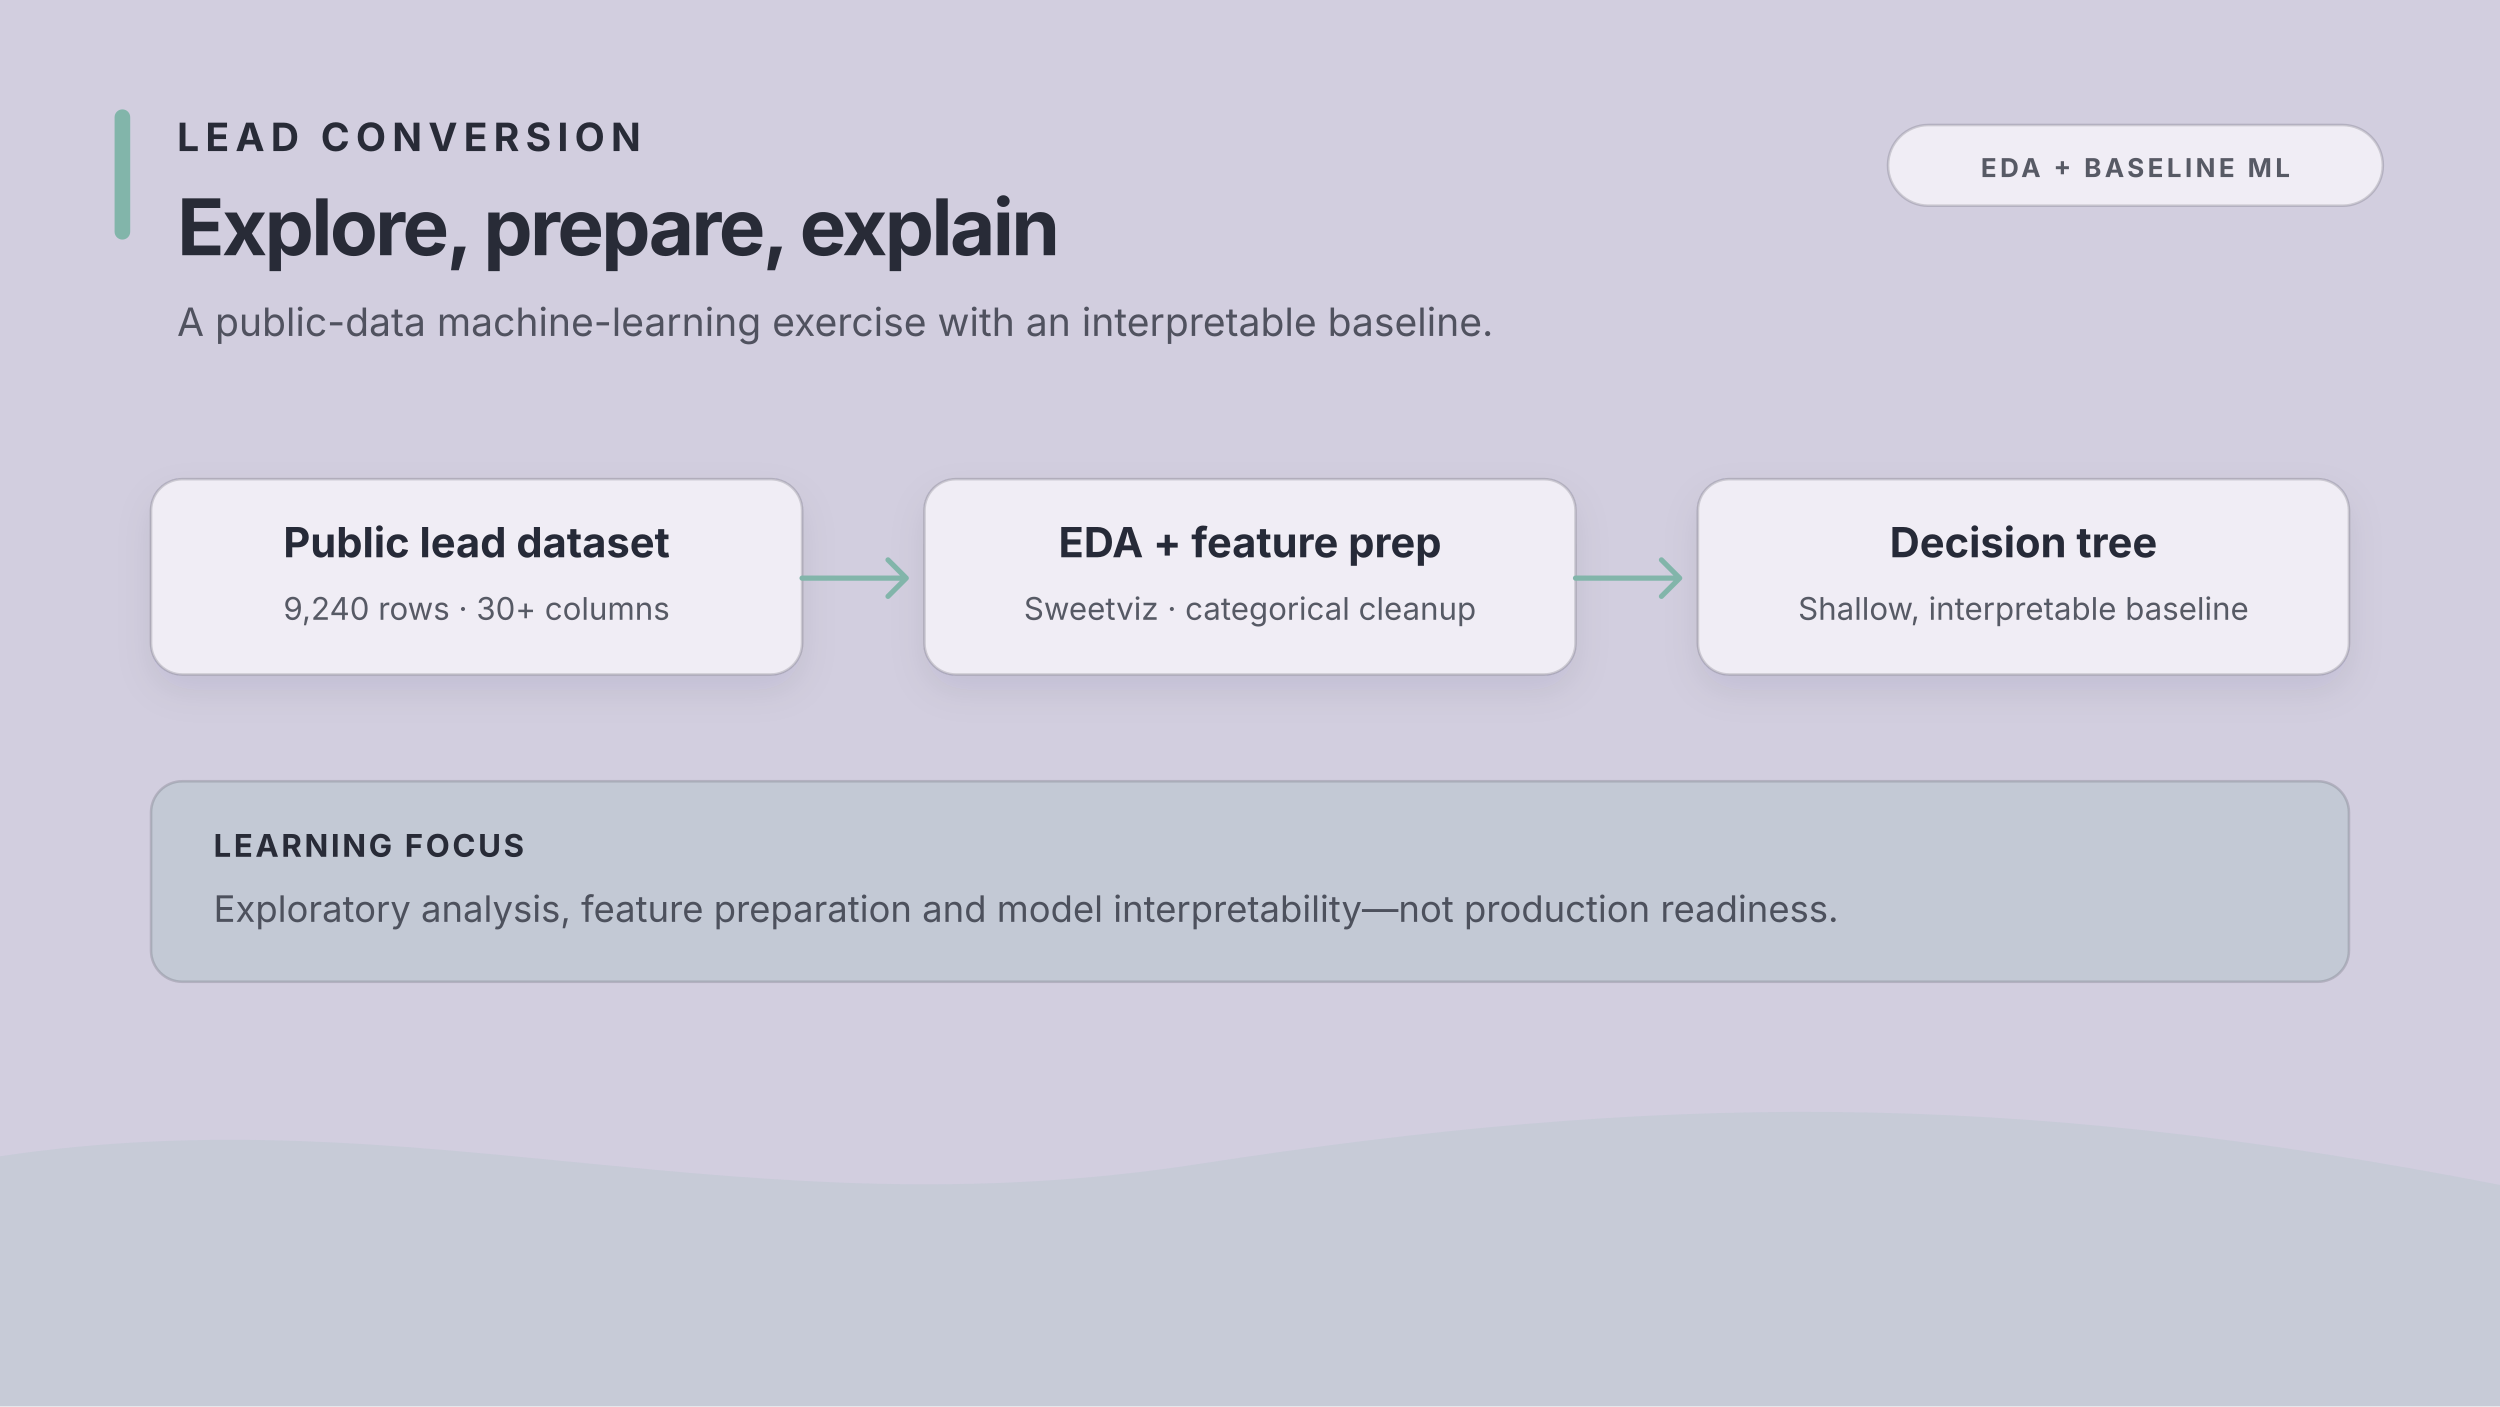
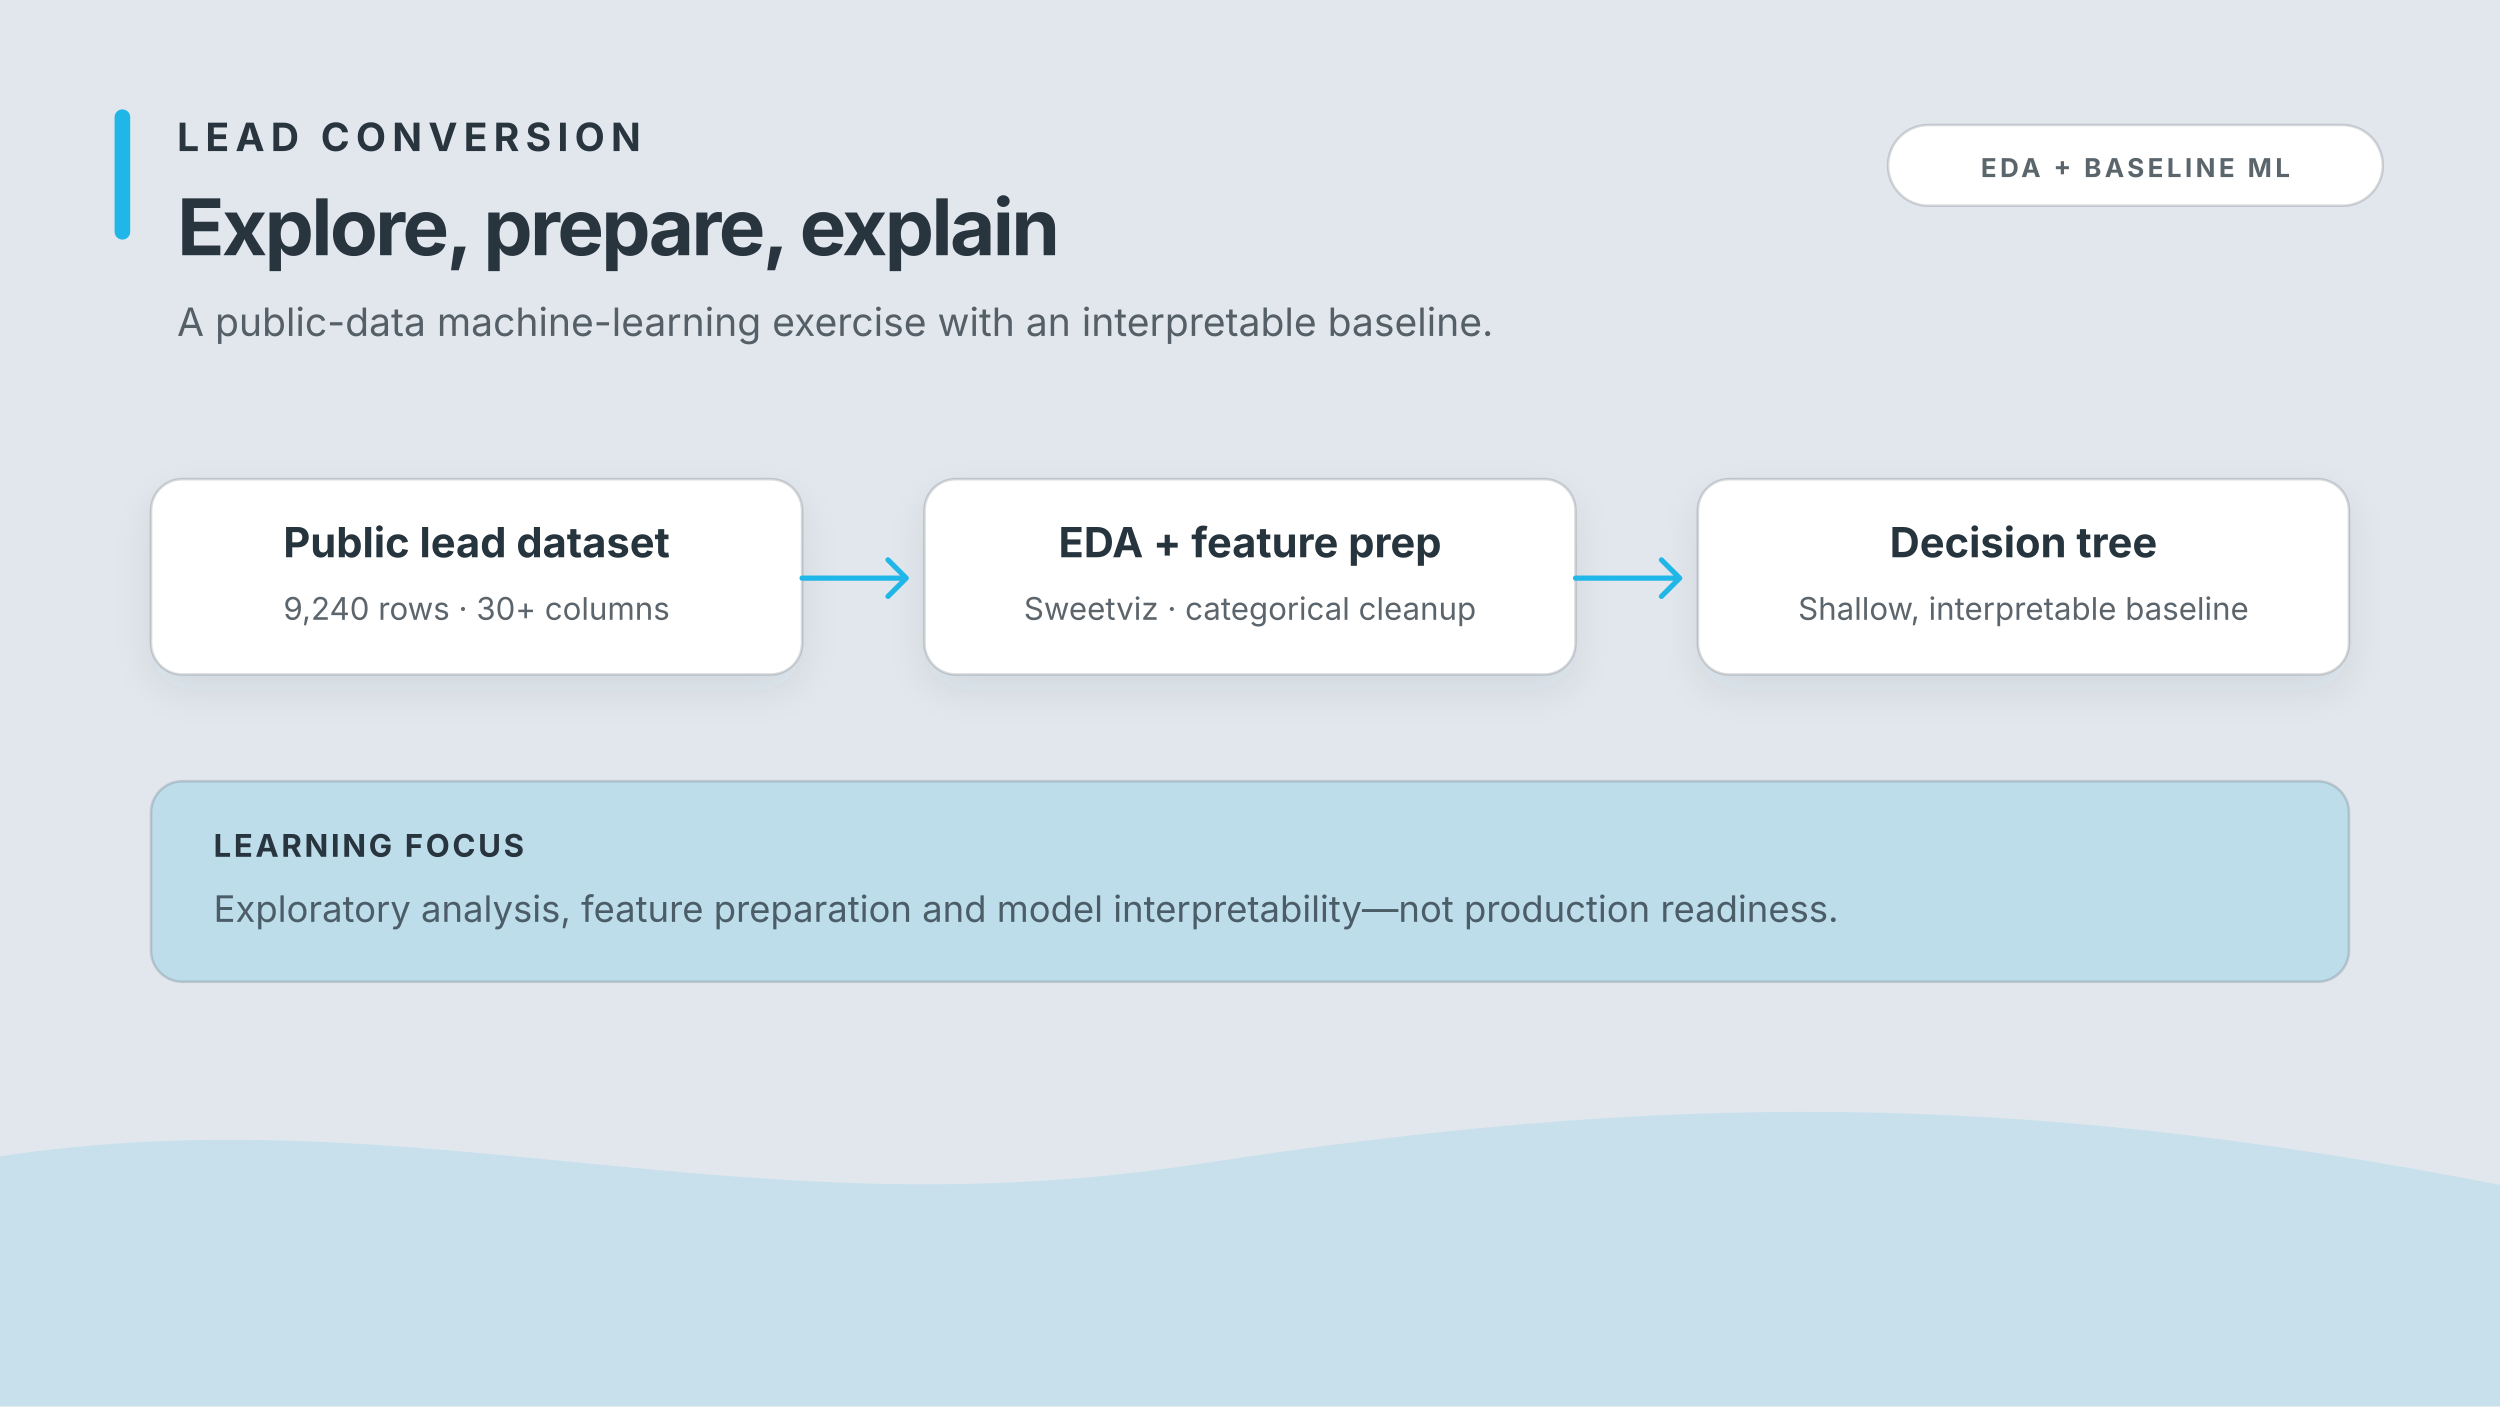
<svg xmlns="http://www.w3.org/2000/svg" width="960" height="540" viewBox="0 0 960 540" role="img">
  <defs>
    <linearGradient id="bg" x1="0" y1="0" x2="1" y2="1">
-       <stop offset="0%" stop-color="#D2CEDF" />
-       <stop offset="100%" stop-color="#D2CEDF" />
+       <stop offset="0%" stop-color="#E2E7ED" />
+       <stop offset="100%" stop-color="#E2E7ED" />
    </linearGradient>
    <filter id="shadow" x="-15%" y="-20%" width="130%" height="145%">
-       <feDropShadow dx="0" dy="6" stdDeviation="7" flood-color="#282B37" flood-opacity="0.08" />
+       <feDropShadow dx="0" dy="6" stdDeviation="7" flood-color="#28343E" flood-opacity="0.08" />
    </filter>
  </defs>
  <rect width="960" height="540" rx="0" fill="url(#bg)" />
-   <path d="M0 444 C160 420 285 474 460 447 S770 418 960 455 L960 540 L0 540 Z" fill="#82B5AA" opacity="0.14" />
-   <rect x="44" y="42" width="6" height="50" rx="3" fill="#82B5AA" />
-   <text x="68" y="58" font-family="Inter, Arial, sans-serif" font-size="15" letter-spacing="2.4" font-weight="700" fill="#282B37">LEAD CONVERSION</text>
-   <text x="68" y="98" font-family="Inter, Arial, sans-serif" font-size="30" font-weight="700" letter-spacing="-1" fill="#282B37">Explore, prepare, explain</text>
-   <text x="68" y="129" font-family="Inter, Arial, sans-serif" font-size="15" fill="#282B37" opacity="0.76">A public-data machine-learning exercise with an interpretable baseline.</text>
-   <rect x="725" y="48" width="190" height="31" rx="15.5" fill="#F0EDF5" stroke="#282B37" stroke-opacity="0.18" />
-   <text x="820" y="68" text-anchor="middle" font-family="Inter, Arial, sans-serif" font-size="10" letter-spacing="1.3" font-weight="700" fill="#282B37" opacity="0.76">EDA + BASELINE ML</text>
+   <path d="M0 444 C160 420 285 474 460 447 S770 418 960 455 L960 540 L0 540 Z" fill="#21B6E8" opacity="0.14" />
+   <rect x="44" y="42" width="6" height="50" rx="3" fill="#21B6E8" />
+   <text x="68" y="58" font-family="Inter, Arial, sans-serif" font-size="15" letter-spacing="2.4" font-weight="700" fill="#28343E">LEAD CONVERSION</text>
+   <text x="68" y="98" font-family="Inter, Arial, sans-serif" font-size="30" font-weight="700" letter-spacing="-1" fill="#28343E">Explore, prepare, explain</text>
+   <text x="68" y="129" font-family="Inter, Arial, sans-serif" font-size="15" fill="#28343E" opacity="0.76">A public-data machine-learning exercise with an interpretable baseline.</text>
+   <rect x="725" y="48" width="190" height="31" rx="15.5" fill="#FFFFFF" stroke="#28343E" stroke-opacity="0.18" />
+   <text x="820" y="68" text-anchor="middle" font-family="Inter, Arial, sans-serif" font-size="10" letter-spacing="1.3" font-weight="700" fill="#28343E" opacity="0.76">EDA + BASELINE ML</text>
  <g filter="url(#shadow)">
-     <rect x="58" y="184" width="250" height="75" rx="12" fill="#F0EDF5" stroke="#282B37" stroke-opacity="0.18" />
-     <text x="183" y="214" text-anchor="middle" font-family="Inter, Arial, sans-serif" font-size="16" font-weight="700" fill="#282B37">Public lead dataset</text>
-     <text x="183" y="238" text-anchor="middle" font-family="Inter, Arial, sans-serif" font-size="12" fill="#282B37" opacity="0.76">9,240 rows · 30+ columns</text>
-     <rect x="355" y="184" width="250" height="75" rx="12" fill="#F0EDF5" stroke="#282B37" stroke-opacity="0.18" />
-     <text x="480" y="214" text-anchor="middle" font-family="Inter, Arial, sans-serif" font-size="16" font-weight="700" fill="#282B37">EDA + feature prep</text>
-     <text x="480" y="238" text-anchor="middle" font-family="Inter, Arial, sans-serif" font-size="12" fill="#282B37" opacity="0.76">Sweetviz · categorical cleanup</text>
-     <rect x="652" y="184" width="250" height="75" rx="12" fill="#F0EDF5" stroke="#282B37" stroke-opacity="0.18" />
-     <text x="777" y="214" text-anchor="middle" font-family="Inter, Arial, sans-serif" font-size="16" font-weight="700" fill="#282B37">Decision tree</text>
-     <text x="777" y="238" text-anchor="middle" font-family="Inter, Arial, sans-serif" font-size="12" fill="#282B37" opacity="0.76">Shallow, interpretable baseline</text>
+     <rect x="58" y="184" width="250" height="75" rx="12" fill="#FFFFFF" stroke="#28343E" stroke-opacity="0.18" />
+     <text x="183" y="214" text-anchor="middle" font-family="Inter, Arial, sans-serif" font-size="16" font-weight="700" fill="#28343E">Public lead dataset</text>
+     <text x="183" y="238" text-anchor="middle" font-family="Inter, Arial, sans-serif" font-size="12" fill="#28343E" opacity="0.76">9,240 rows · 30+ columns</text>
+     <rect x="355" y="184" width="250" height="75" rx="12" fill="#FFFFFF" stroke="#28343E" stroke-opacity="0.18" />
+     <text x="480" y="214" text-anchor="middle" font-family="Inter, Arial, sans-serif" font-size="16" font-weight="700" fill="#28343E">EDA + feature prep</text>
+     <text x="480" y="238" text-anchor="middle" font-family="Inter, Arial, sans-serif" font-size="12" fill="#28343E" opacity="0.76">Sweetviz · categorical cleanup</text>
+     <rect x="652" y="184" width="250" height="75" rx="12" fill="#FFFFFF" stroke="#28343E" stroke-opacity="0.18" />
+     <text x="777" y="214" text-anchor="middle" font-family="Inter, Arial, sans-serif" font-size="16" font-weight="700" fill="#28343E">Decision tree</text>
+     <text x="777" y="238" text-anchor="middle" font-family="Inter, Arial, sans-serif" font-size="12" fill="#28343E" opacity="0.76">Shallow, interpretable baseline</text>
  </g>
-   <path d="M308 222 H348 M341 215 L348 222 L341 229" fill="none" stroke="#82B5AA" stroke-width="2" stroke-linecap="round" stroke-linejoin="round" />
-   <path d="M605 222 H645 M638 215 L645 222 L638 229" fill="none" stroke="#82B5AA" stroke-width="2" stroke-linecap="round" stroke-linejoin="round" />
-   <rect x="58" y="300" width="844" height="77" rx="12" fill="#82B5AA" fill-opacity="0.18" stroke="#282B37" stroke-opacity="0.18" />
-   <text x="82" y="329" font-family="Inter, Arial, sans-serif" font-size="12" font-weight="700" letter-spacing="1" fill="#282B37">LEARNING FOCUS</text>
-   <text x="82" y="354" font-family="Inter, Arial, sans-serif" font-size="14" fill="#282B37" opacity="0.76">Exploratory analysis, feature preparation and model interpretability—not production readiness.</text>
+   <path d="M308 222 H348 M341 215 L348 222 L341 229" fill="none" stroke="#21B6E8" stroke-width="2" stroke-linecap="round" stroke-linejoin="round" />
+   <path d="M605 222 H645 M638 215 L645 222 L638 229" fill="none" stroke="#21B6E8" stroke-width="2" stroke-linecap="round" stroke-linejoin="round" />
+   <rect x="58" y="300" width="844" height="77" rx="12" fill="#21B6E8" fill-opacity="0.18" stroke="#28343E" stroke-opacity="0.18" />
+   <text x="82" y="329" font-family="Inter, Arial, sans-serif" font-size="12" font-weight="700" letter-spacing="1" fill="#28343E">LEARNING FOCUS</text>
+   <text x="82" y="354" font-family="Inter, Arial, sans-serif" font-size="14" fill="#28343E" opacity="0.76">Exploratory analysis, feature preparation and model interpretability—not production readiness.</text>
</svg>
